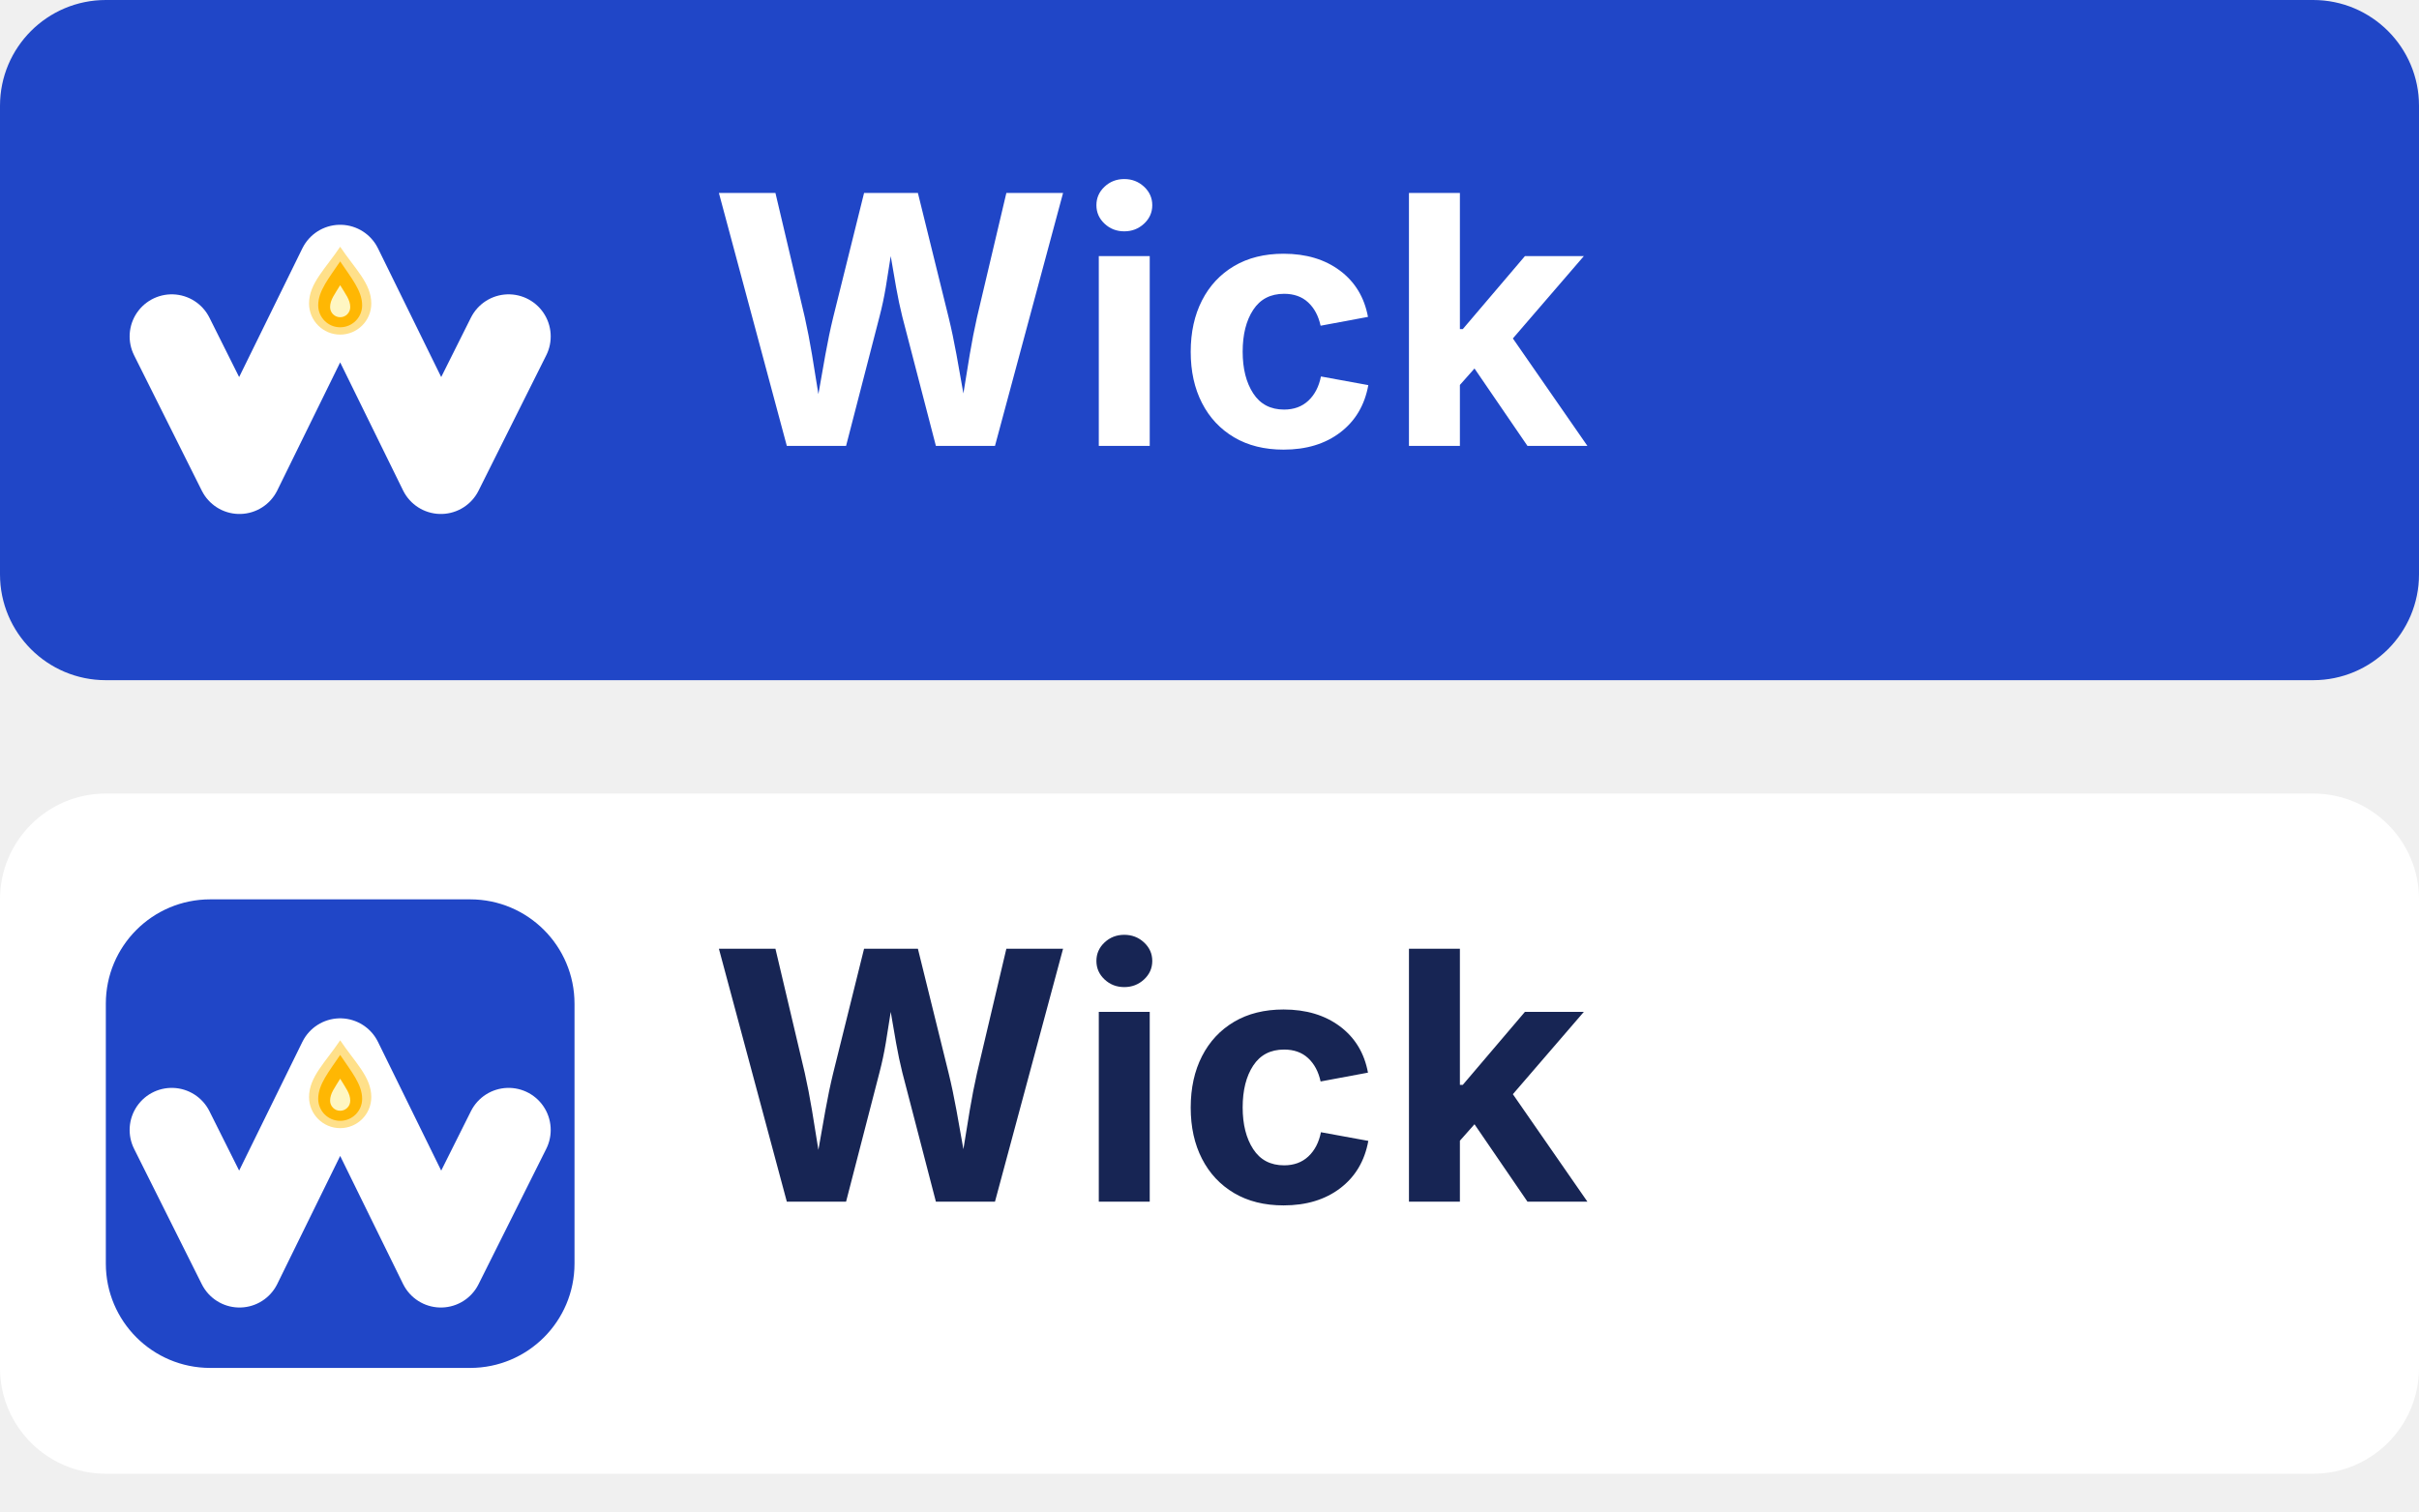
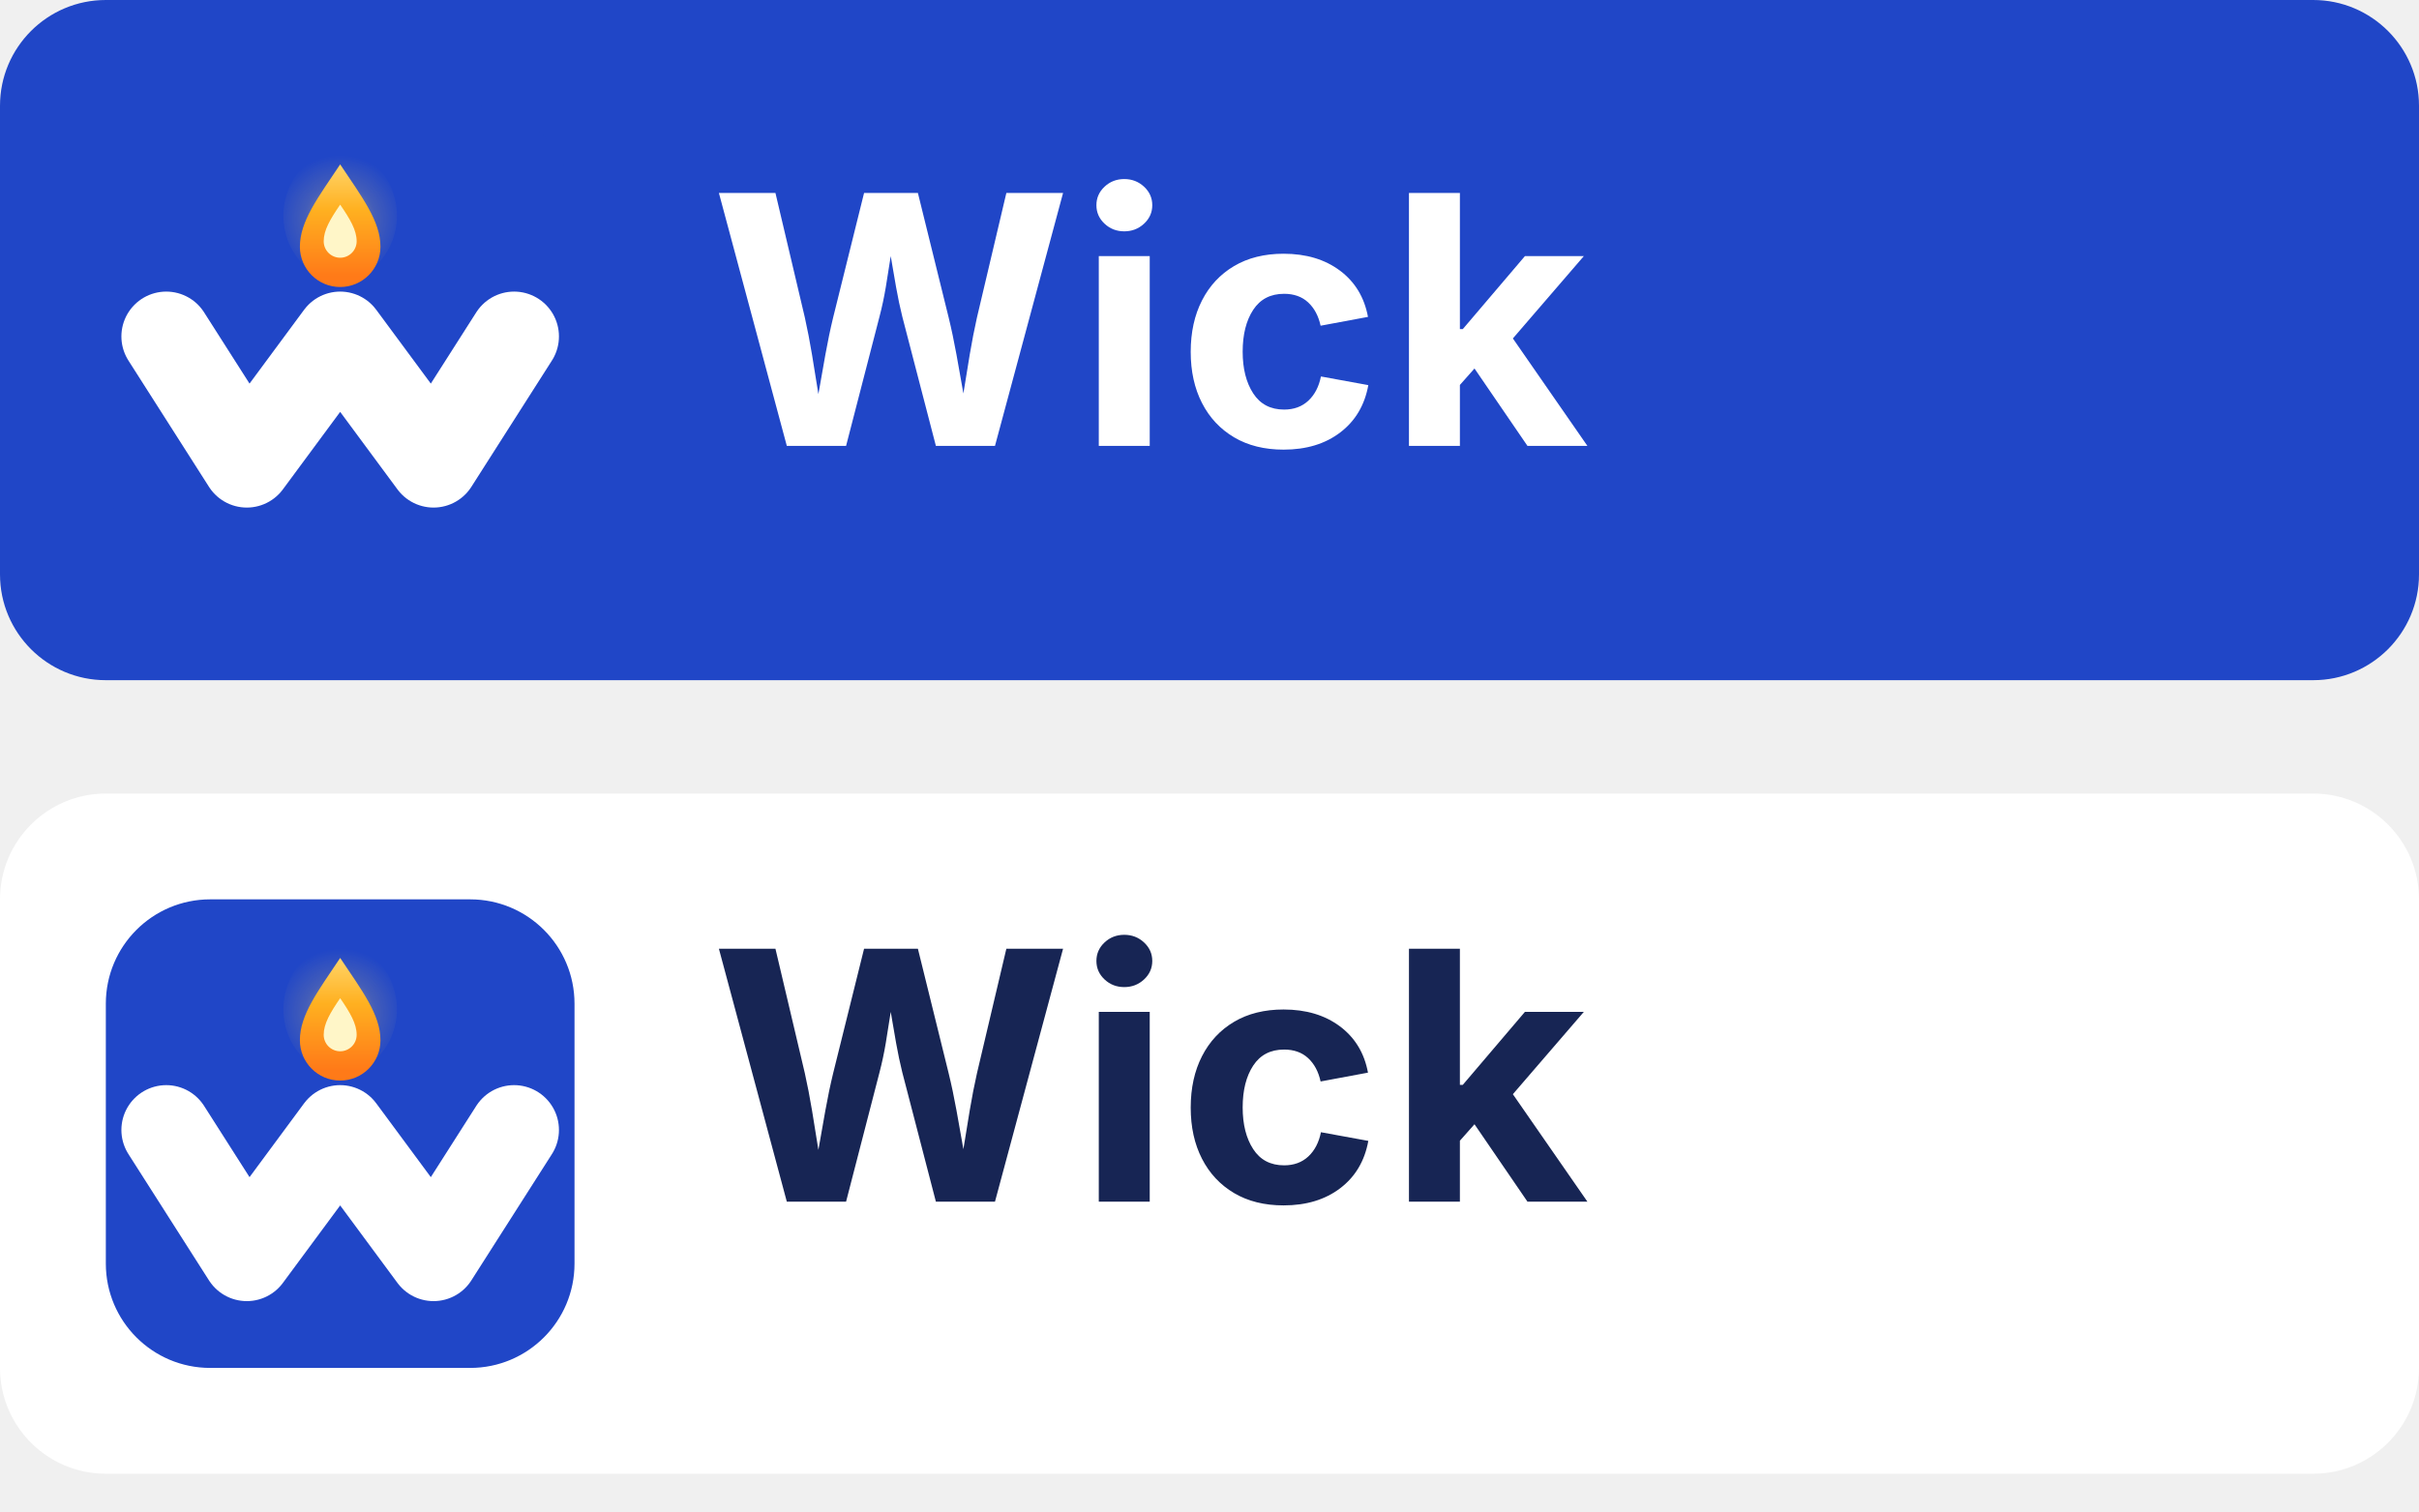
<svg xmlns="http://www.w3.org/2000/svg" viewBox="0 0 640 400" role="img" aria-label="Wick logo, light and dark wordmarks">
  <g id="on-dark">
    <rect width="640" height="180" rx="28" fill="#2046c7" />
    <g transform="translate(28 28) scale(0.2421875)">
-       <g>
-         <rect width="512" height="512" rx="114" fill="#2046c7" />
-         <g fill="none" stroke="#ffffff" stroke-width="92" stroke-linecap="round" stroke-linejoin="round">
-           <path d="M72 252 L146 400 L256 176 L366 400 L440 252" />
-         </g>
-         <g transform="translate(256 228)">
-           <path fill="#ffe08a" d="M0-74c16 24 34 40 34 62a34 34 0 1 1-68 0c0-22 18-38 34-62z" />
-           <path fill="#ffb703" d="M0-58c12 18 24 32 24 48a24 24 0 1 1-48 0c0-16 12-30 24-48z" />
-           <path fill="#fff6c2" d="M0-32c6 10 11 16 11 24a11 11 0 1 1-22 0c0-8 5-14 11-24z" />
-         </g>
+       <defs>
+         <linearGradient id="flame" x1="256" y1="62" x2="256" y2="186" gradientUnits="userSpaceOnUse">
+           <stop offset="0%" stop-color="#ffd66b" />
+           <stop offset="42%" stop-color="#ffb020" />
+           <stop offset="100%" stop-color="#ff7a18" />
+         </linearGradient>
+         <radialGradient id="glow" cx="256" cy="124" r="70" gradientUnits="userSpaceOnUse">
+           <stop offset="0%" stop-color="#ffd66b" stop-opacity="0.55" />
+           <stop offset="55%" stop-color="#ffd66b" stop-opacity="0.16" />
+           <stop offset="100%" stop-color="#ffd66b" stop-opacity="0" />
+         </radialGradient>
+       </defs>
+       <rect width="512" height="512" rx="114" fill="#2046c7" />
+       <ellipse cx="256" cy="120" rx="62" ry="70" fill="url(#glow)" />
+       <path fill="url(#flame)" d="M256 64c24 36 44 62 44 90a44 44 0 1 1-88 0c0-28 20-54 44-90z" />
+       <path fill="#fff6c8" d="M256 108c11 16 18 28 18 40a18 18 0 1 1-36 0c0-12 7-24 18-40z" />
+       <g fill="none" stroke="#ffffff" stroke-width="98" stroke-linecap="round" stroke-linejoin="round">
+         <path d="M66 252 L154 390 L256 252 L358 390 L446 252" />
      </g>
    </g>
    <path fill="#ffffff" d="M208.17 118.0 190.201 51.066H205.16L212.932 83.994Q213.965 88.621 214.841 93.877Q215.717 99.133 216.525 104.299Q217.424 99.133 218.367 93.877Q219.311 88.621 220.434 83.994L228.609 51.066H242.85L250.98 83.994Q252.104 88.576 253.047 93.787Q253.99 98.998 254.889 104.119Q255.697 98.998 256.573 93.787Q257.449 88.576 258.482 83.994L266.254 51.066H281.258L263.244 118.0H247.611L238.717 83.77Q237.818 80.131 237.1 76.11Q236.381 72.09 235.662 67.777Q235.033 71.955 234.359 75.976Q233.686 79.996 232.697 83.77L223.848 118.0Z M290.709 118.0V67.777H304.186V118.0ZM297.447 61.219Q294.393 61.219 292.236 59.197Q290.08 57.176 290.08 54.301Q290.08 51.426 292.236 49.404Q294.393 47.383 297.447 47.383Q300.502 47.383 302.681 49.404Q304.859 51.426 304.859 54.301Q304.859 57.176 302.681 59.197Q300.502 61.219 297.447 61.219Z M339.602 118.988Q332.01 118.988 326.507 115.731Q321.004 112.475 318.017 106.657Q315.029 100.84 315.029 93.113Q315.029 85.342 318.017 79.502Q321.004 73.662 326.507 70.405Q332.01 67.148 339.602 67.148Q348.541 67.148 354.516 71.618Q360.49 76.088 361.928 83.859L349.395 86.195Q348.541 82.287 346.093 80.019Q343.645 77.75 339.736 77.75Q334.346 77.75 331.561 81.995Q328.775 86.24 328.775 93.068Q328.775 99.807 331.561 104.097Q334.346 108.387 339.736 108.387Q343.645 108.387 346.16 106.028Q348.676 103.67 349.484 99.627L362.018 101.918Q360.58 109.869 354.605 114.429Q348.631 118.988 339.602 118.988Z M372.771 118.0V51.066H386.248V87.094H387.012L403.453 67.777H419.041L400.264 89.564L419.984 118.0H404.127L390.111 97.516L386.248 101.873V118.0Z" />
  </g>
  <g id="on-light">
    <rect y="210" width="640" height="180" rx="28" fill="#ffffff" />
    <g transform="translate(28 238) scale(0.2421875)">
-       <g>
-         <rect width="512" height="512" rx="114" fill="#2046c7" />
-         <g fill="none" stroke="#ffffff" stroke-width="92" stroke-linecap="round" stroke-linejoin="round">
-           <path d="M72 252 L146 400 L256 176 L366 400 L440 252" />
-         </g>
-         <g transform="translate(256 228)">
-           <path fill="#ffe08a" d="M0-74c16 24 34 40 34 62a34 34 0 1 1-68 0c0-22 18-38 34-62z" />
-           <path fill="#ffb703" d="M0-58c12 18 24 32 24 48a24 24 0 1 1-48 0c0-16 12-30 24-48z" />
-           <path fill="#fff6c2" d="M0-32c6 10 11 16 11 24a11 11 0 1 1-22 0c0-8 5-14 11-24z" />
-         </g>
+       <defs>
+         <linearGradient id="flame" x1="256" y1="62" x2="256" y2="186" gradientUnits="userSpaceOnUse">
+           <stop offset="0%" stop-color="#ffd66b" />
+           <stop offset="42%" stop-color="#ffb020" />
+           <stop offset="100%" stop-color="#ff7a18" />
+         </linearGradient>
+         <radialGradient id="glow" cx="256" cy="124" r="70" gradientUnits="userSpaceOnUse">
+           <stop offset="0%" stop-color="#ffd66b" stop-opacity="0.55" />
+           <stop offset="55%" stop-color="#ffd66b" stop-opacity="0.16" />
+           <stop offset="100%" stop-color="#ffd66b" stop-opacity="0" />
+         </radialGradient>
+       </defs>
+       <rect width="512" height="512" rx="114" fill="#2046c7" />
+       <ellipse cx="256" cy="120" rx="62" ry="70" fill="url(#glow)" />
+       <path fill="url(#flame)" d="M256 64c24 36 44 62 44 90a44 44 0 1 1-88 0c0-28 20-54 44-90z" />
+       <path fill="#fff6c8" d="M256 108c11 16 18 28 18 40a18 18 0 1 1-36 0c0-12 7-24 18-40z" />
+       <g fill="none" stroke="#ffffff" stroke-width="98" stroke-linecap="round" stroke-linejoin="round">
+         <path d="M66 252 L154 390 L256 252 L358 390 L446 252" />
      </g>
    </g>
    <path fill="#172554" d="M208.17 318.0 190.201 251.066H205.16L212.932 283.994Q213.965 288.621 214.841 293.877Q215.717 299.133 216.525 304.299Q217.424 299.133 218.367 293.877Q219.311 288.621 220.434 283.994L228.609 251.066H242.85L250.98 283.994Q252.104 288.576 253.047 293.787Q253.99 298.998 254.889 304.119Q255.697 298.998 256.573 293.787Q257.449 288.576 258.482 283.994L266.254 251.066H281.258L263.244 318.0H247.611L238.717 283.77Q237.818 280.131 237.1 276.11Q236.381 272.09 235.662 267.777Q235.033 271.955 234.359 275.976Q233.686 279.996 232.697 283.77L223.848 318.0Z M290.709 318.0V267.777H304.186V318.0ZM297.447 261.219Q294.393 261.219 292.236 259.197Q290.08 257.176 290.08 254.301Q290.08 251.426 292.236 249.404Q294.393 247.383 297.447 247.383Q300.502 247.383 302.681 249.404Q304.859 251.426 304.859 254.301Q304.859 257.176 302.681 259.197Q300.502 261.219 297.447 261.219Z M339.602 318.988Q332.01 318.988 326.507 315.731Q321.004 312.475 318.017 306.657Q315.029 300.84 315.029 293.113Q315.029 285.342 318.017 279.502Q321.004 273.662 326.507 270.405Q332.01 267.148 339.602 267.148Q348.541 267.148 354.516 271.618Q360.49 276.088 361.928 283.859L349.395 286.195Q348.541 282.287 346.093 280.019Q343.645 277.75 339.736 277.75Q334.346 277.75 331.561 281.995Q328.775 286.24 328.775 293.068Q328.775 299.807 331.561 304.097Q334.346 308.387 339.736 308.387Q343.645 308.387 346.16 306.028Q348.676 303.67 349.484 299.627L362.018 301.918Q360.58 309.869 354.605 314.429Q348.631 318.988 339.602 318.988Z M372.771 318.0V251.066H386.248V287.094H387.012L403.453 267.777H419.041L400.264 289.564L419.984 318.0H404.127L390.111 297.516L386.248 301.873V318.0Z" />
  </g>
</svg>
